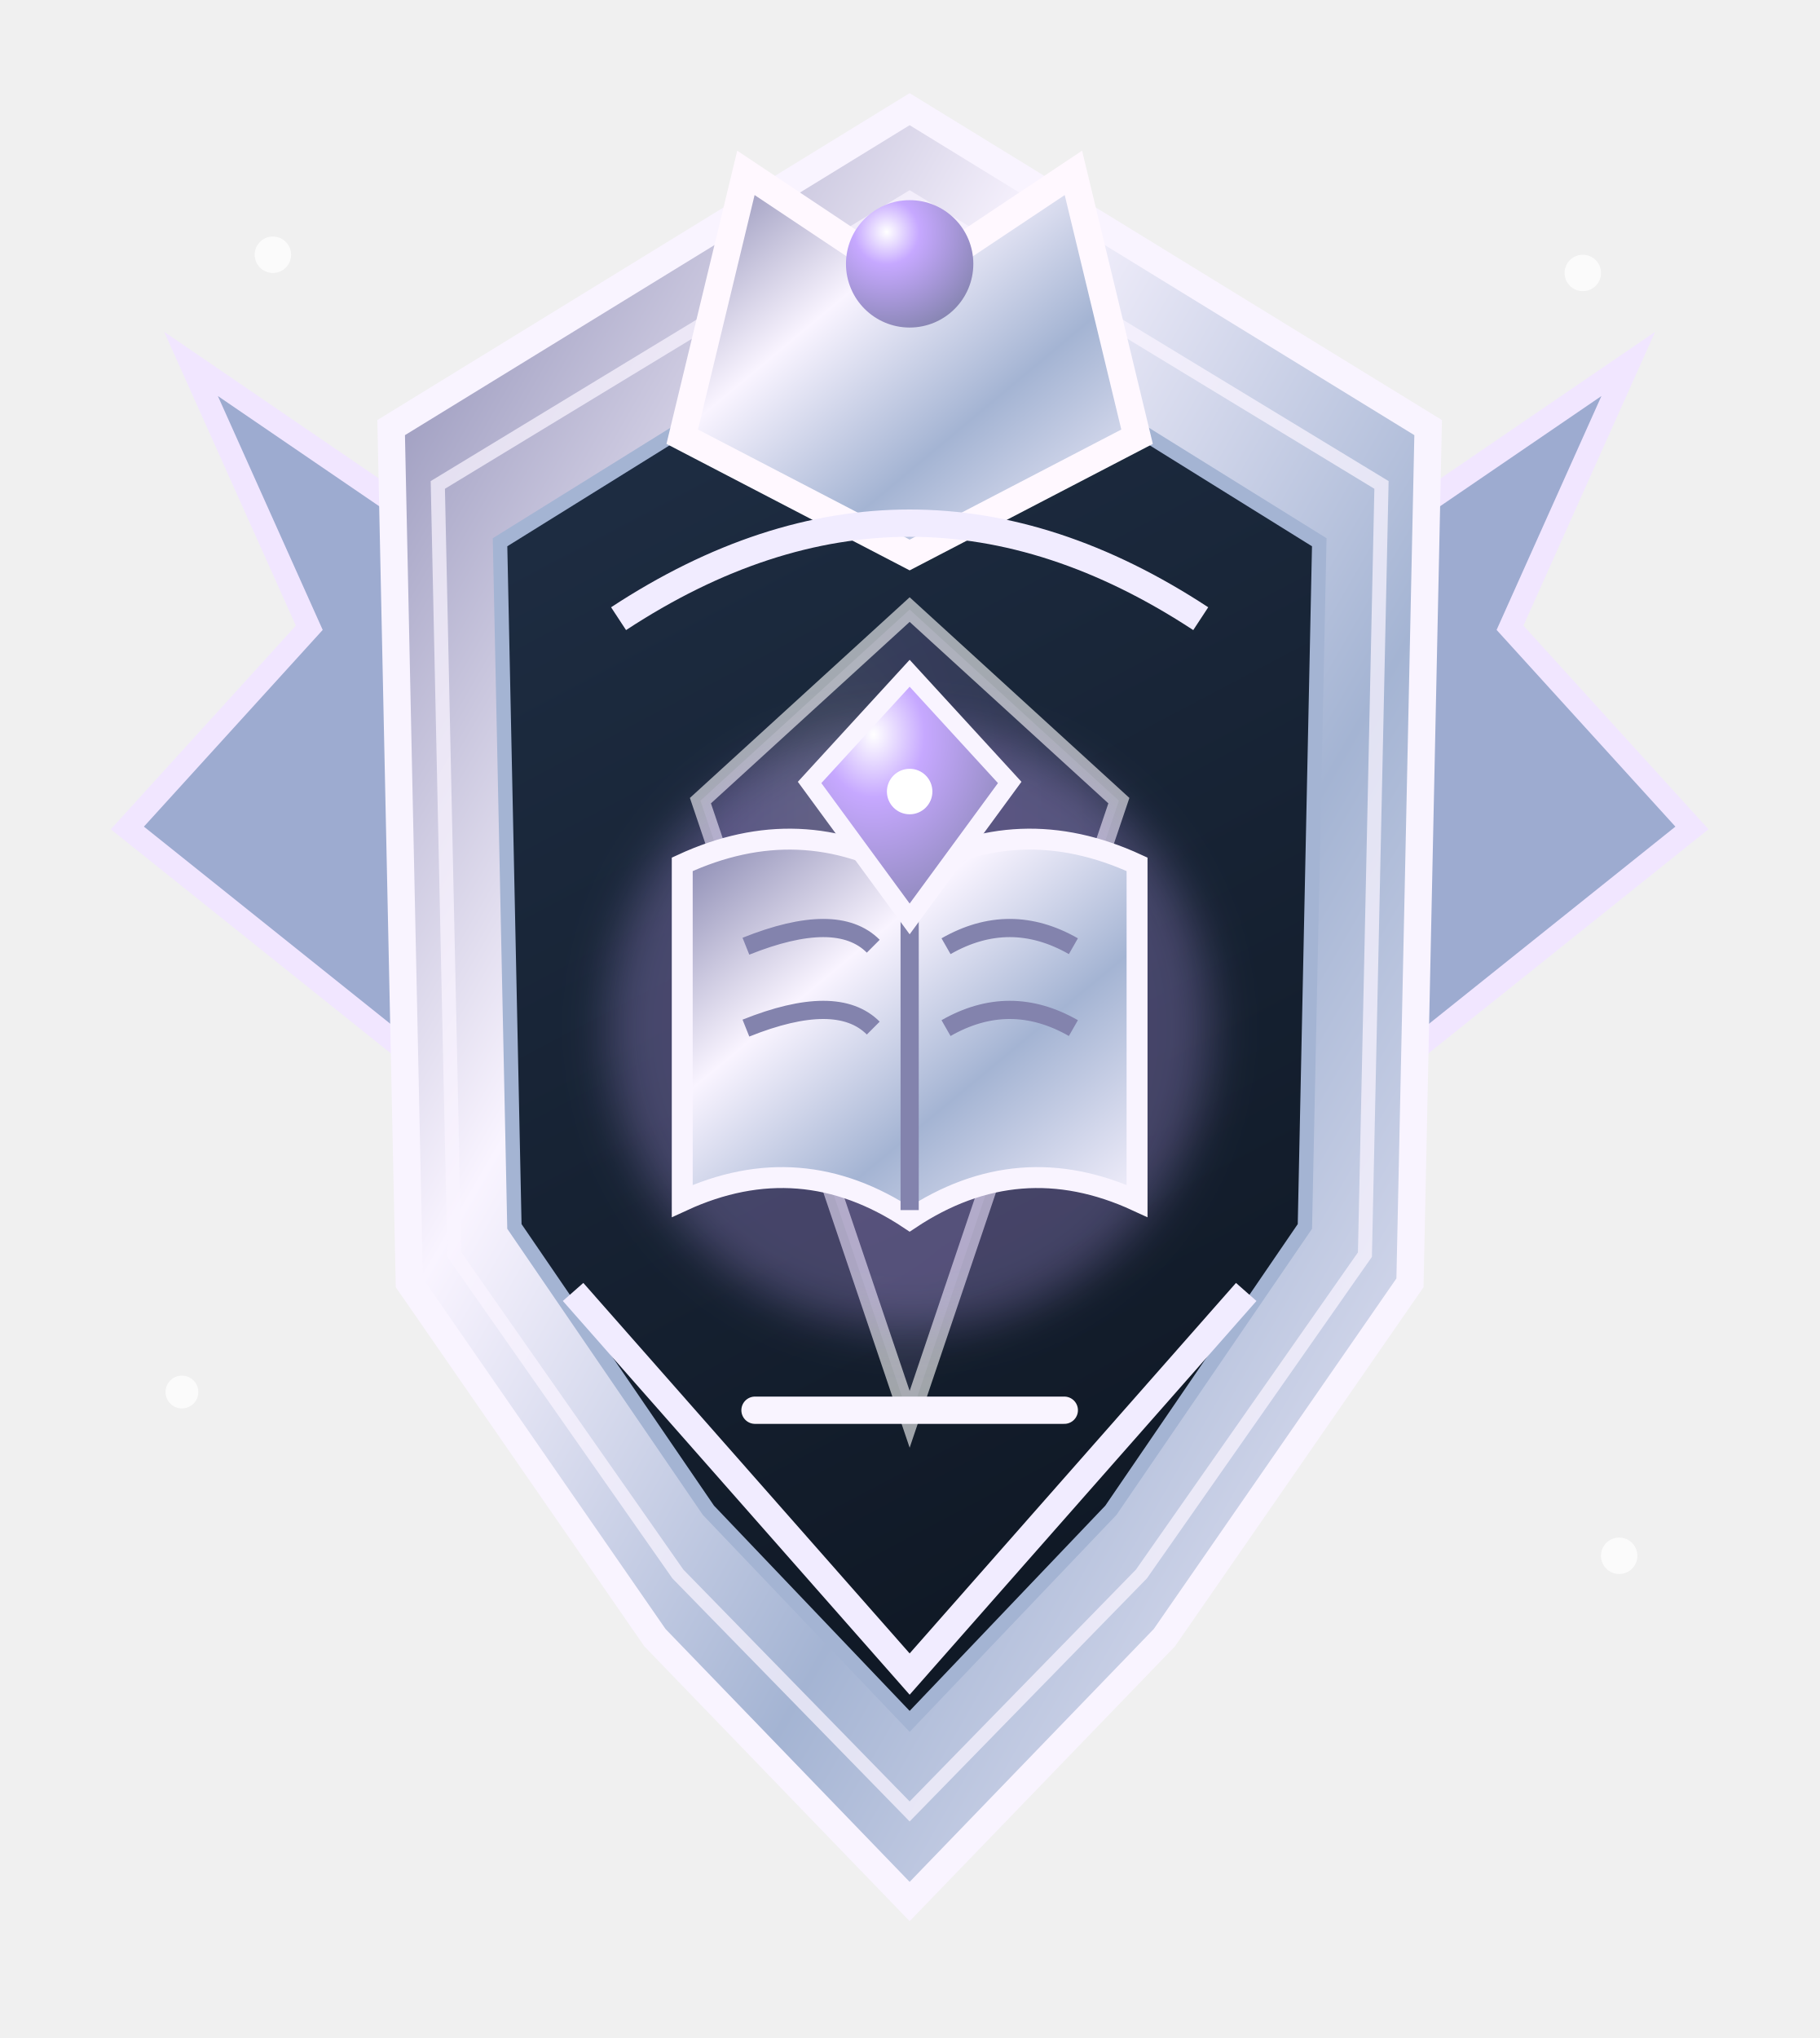
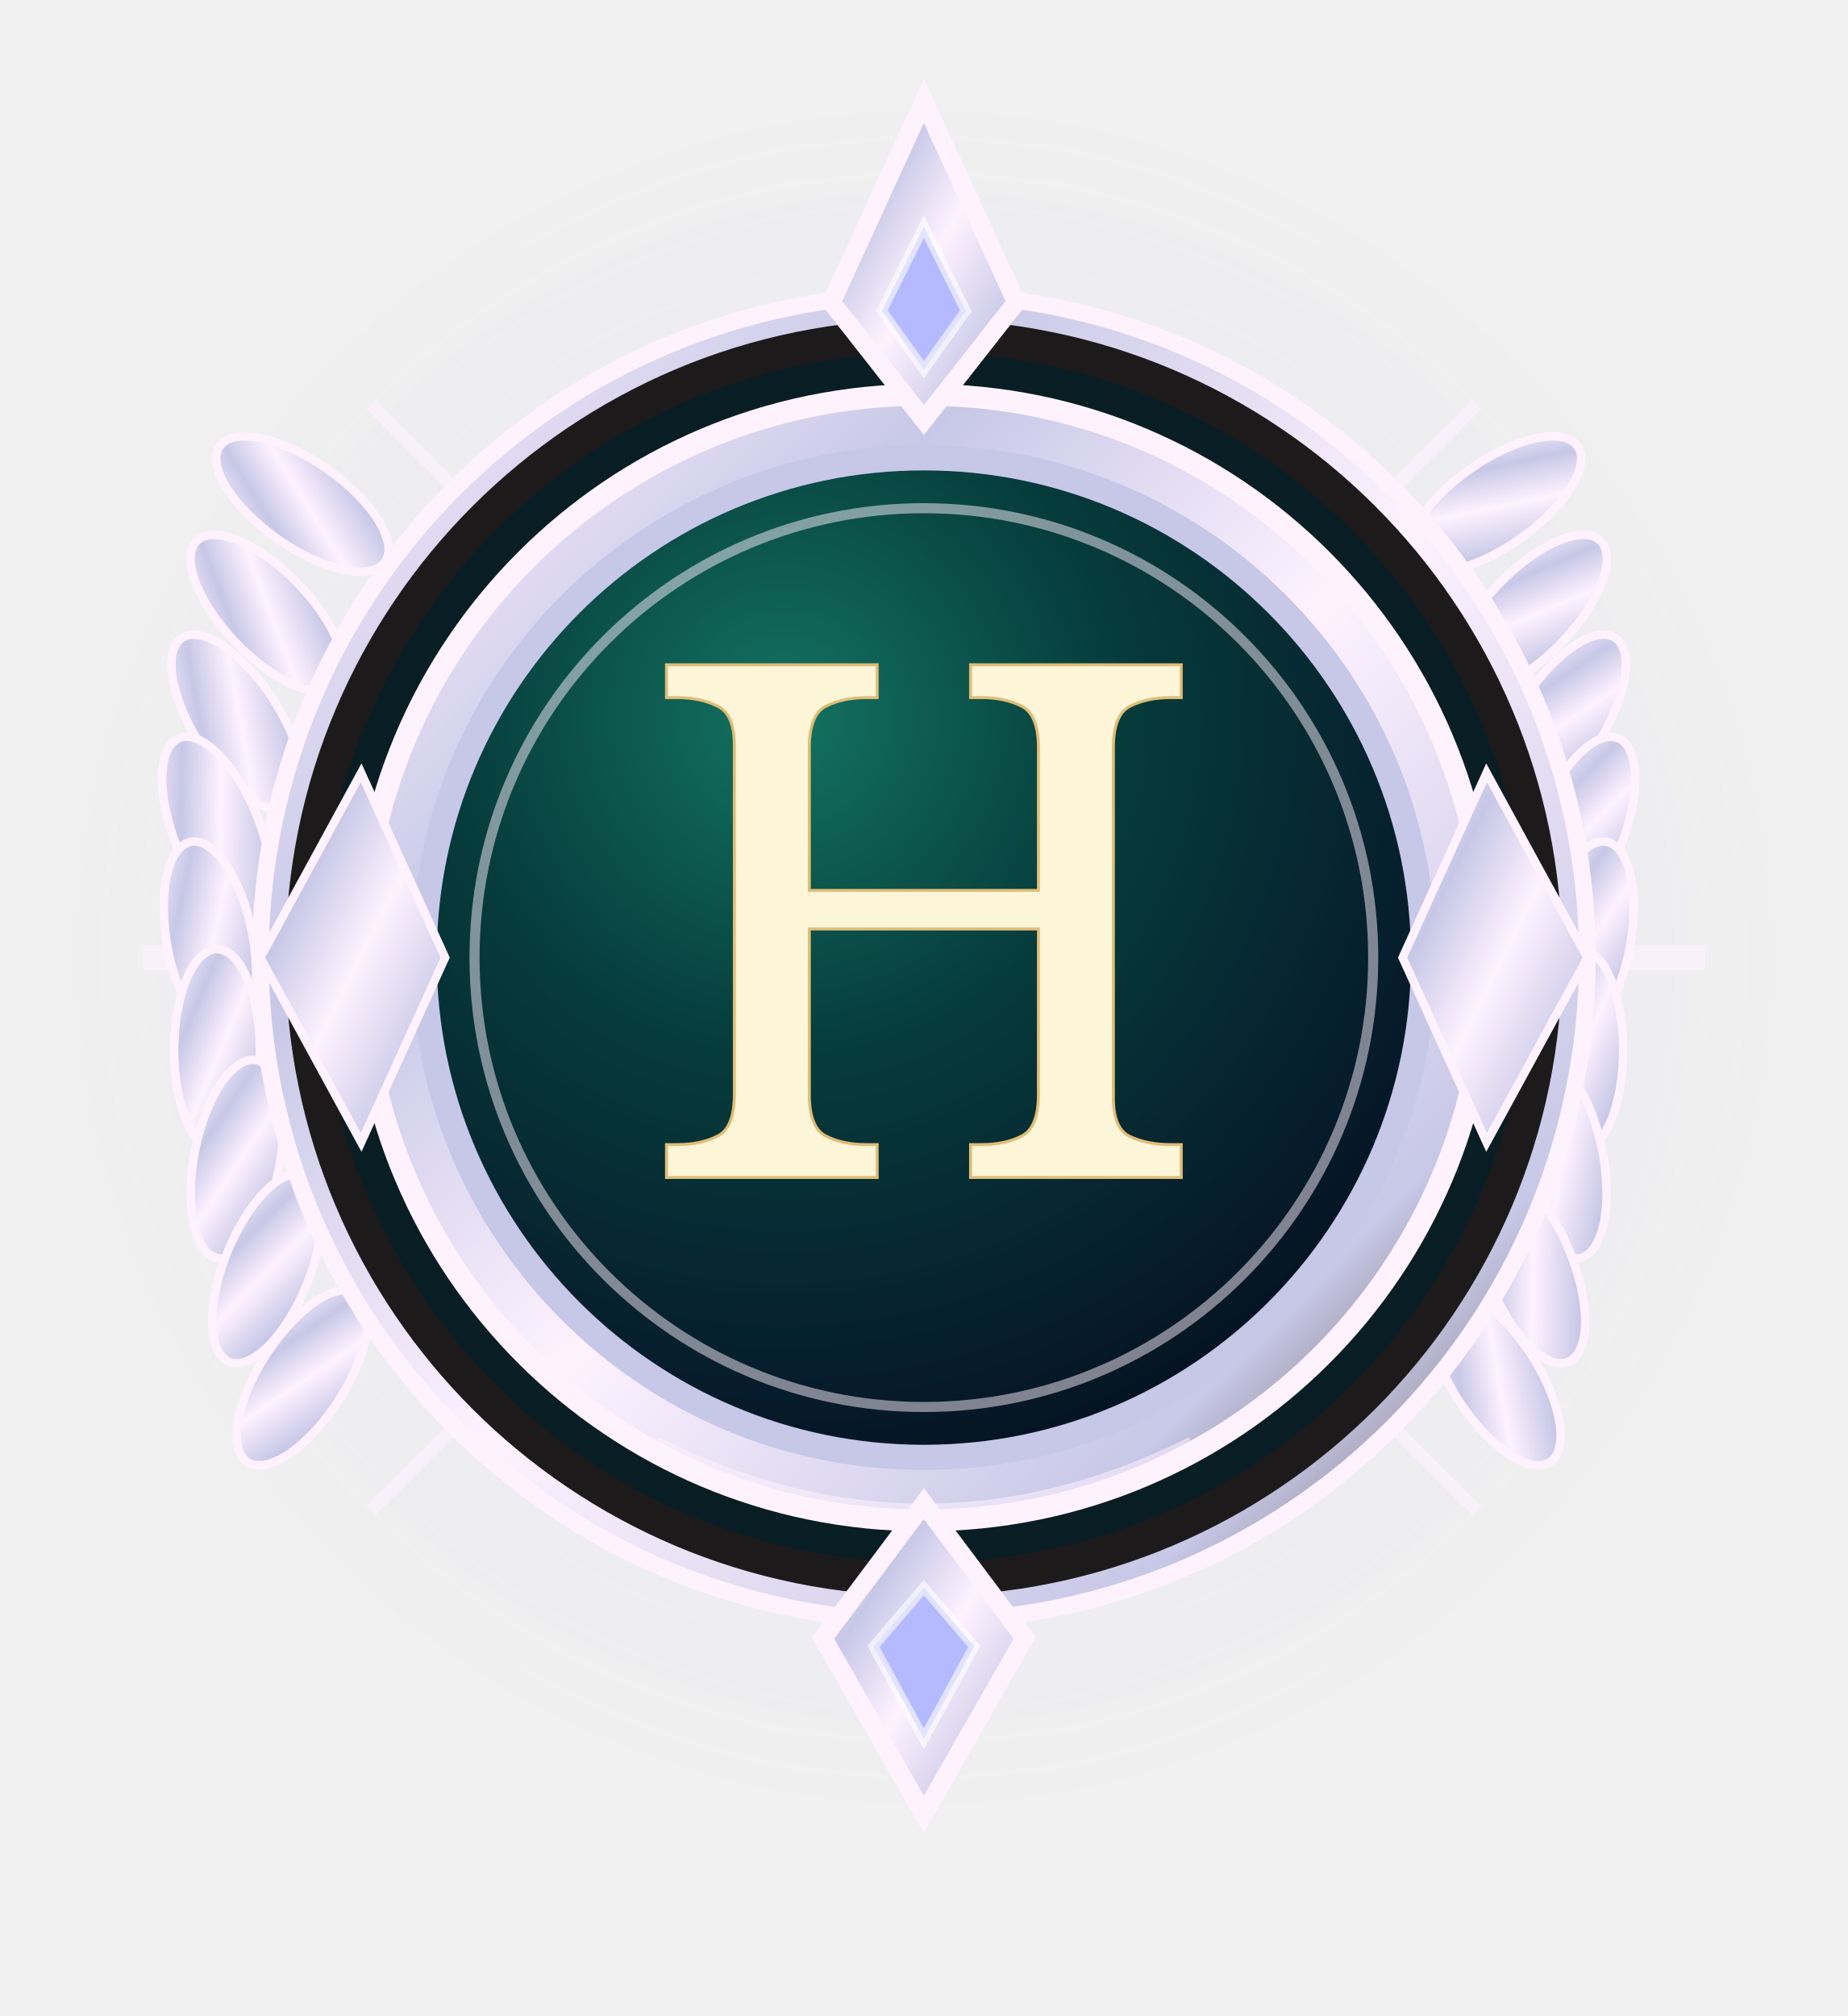
- <svg xmlns="http://www.w3.org/2000/svg" width="200" height="224" viewBox="0 0 200 224" role="img" aria-label="platinum rank emblem">
+ <svg xmlns="http://www.w3.org/2000/svg" width="220" height="240" viewBox="0 0 220 240" role="img" aria-label="platinum reader rank emblem">
  <defs>
-     <linearGradient id="metal" x1="0" y1="0" x2="1" y2="1">
-       <stop offset="0" stop-color="#8383ad" />
-       <stop offset=".34" stop-color="#f9f4ff" />
-       <stop offset=".64" stop-color="#a4b4d3" />
-       <stop offset="1" stop-color="#f9f4ff" />
+     <linearGradient id="gold" x1="0" y1="0" x2="1" y2="1">
+       <stop stop-color="#fff2ff" />
+       <stop offset=".27" stop-color="#c7c8e7" />
+       <stop offset=".52" stop-color="#fff2ff" />
+       <stop offset=".82" stop-color="#c7c8e7" />
+       <stop offset="1" stop-color="#473222" />
    </linearGradient>
-     <radialGradient id="gem" cx=".32" cy=".25" r=".85">
-       <stop stop-color="#fff" />
-       <stop offset=".3" stop-color="#c6a8ff" />
-       <stop offset="1" stop-color="#8383ad" />
+     <radialGradient id="core" cx=".36" cy=".26" r=".87">
+       <stop stop-color="#137361" />
+       <stop offset=".39" stop-color="#063b3b" />
+       <stop offset=".78" stop-color="#061b2b" />
+       <stop offset="1" stop-color="#030a16" />
    </radialGradient>
-     <linearGradient id="core" x1="0" y1="0" x2=".3" y2="1">
-       <stop stop-color="#203047" />
-       <stop offset="1" stop-color="#101926" />
-     </linearGradient>
-     <filter id="glow" x="-60%" y="-60%" width="220%" height="220%">
-       <feGaussianBlur stdDeviation="2.5" />
+     <radialGradient id="shine">
+       <stop stop-color="#b5b9ff" stop-opacity=".42" />
+       <stop offset=".75" stop-color="#b5b9ff" stop-opacity=".06" />
+       <stop offset="1" stop-color="#b5b9ff" stop-opacity="0" />
+     </radialGradient>
+     <filter id="blur">
+       <feGaussianBlur stdDeviation="5" />
    </filter>
  </defs>
-   <g fill="#fff" opacity=".76">
-     <circle cx="30" cy="28" r="2" />
-     <circle cx="174" cy="30" r="2" />
-     <circle cx="20" cy="153" r="1.8" />
-     <circle cx="178" cy="171" r="2" />
+   <circle cx="110" cy="114" r="98" fill="url(#shine)" filter="url(#blur)" />
+   <path d="M110.0 36.0 L110.0 21.0" stroke="#fff2ff" stroke-width="3" opacity=".65" />
+   <path d="M165.2 58.8 L175.8 48.2" stroke="#fff2ff" stroke-width="1.5" opacity=".65" />
+   <path d="M188.0 114.0 L203.0 114.0" stroke="#fff2ff" stroke-width="3" opacity=".65" />
+   <path d="M165.2 169.2 L175.8 179.8" stroke="#fff2ff" stroke-width="1.5" opacity=".65" />
+   <path d="M110.0 192.0 L110.0 207.0" stroke="#fff2ff" stroke-width="3" opacity=".65" />
+   <path d="M54.8 169.2 L44.2 179.8" stroke="#fff2ff" stroke-width="1.5" opacity=".65" />
+   <path d="M32.0 114.0 L17.0 114.0" stroke="#fff2ff" stroke-width="3" opacity=".65" />
+   <path d="M54.8 58.8 L44.2 48.2" stroke="#fff2ff" stroke-width="1.5" opacity=".65" />
+   <g>
+     <ellipse cx="36" cy="60" rx="5.1" ry="12" transform="rotate(-55 36 60)" fill="url(#gold)" stroke="#fff2ff" stroke-width="1" />
+     <ellipse cx="178" cy="60" rx="5.1" ry="12" transform="rotate(55 178 60)" fill="url(#gold)" stroke="#fff2ff" stroke-width="1" />
+     <ellipse cx="31.79" cy="73" rx="5.1" ry="12" transform="rotate(-44 31.79048 73)" fill="url(#gold)" stroke="#fff2ff" stroke-width="1" />
+     <ellipse cx="182.21" cy="73" rx="5.1" ry="12" transform="rotate(44 182.2095 73)" fill="url(#gold)" stroke="#fff2ff" stroke-width="1" />
+     <ellipse cx="28.222" cy="86" rx="5.1" ry="12" transform="rotate(-33 28.22183 86)" fill="url(#gold)" stroke="#fff2ff" stroke-width="1" />
+     <ellipse cx="185.778" cy="86" rx="5.1" ry="12" transform="rotate(33 185.7782 86)" fill="url(#gold)" stroke="#fff2ff" stroke-width="1" />
+     <ellipse cx="25.837" cy="99" rx="5.1" ry="12" transform="rotate(-22 25.83733 99)" fill="url(#gold)" stroke="#fff2ff" stroke-width="1" />
+     <ellipse cx="188.163" cy="99" rx="5.1" ry="12" transform="rotate(22 188.1627 99)" fill="url(#gold)" stroke="#fff2ff" stroke-width="1" />
+     <ellipse cx="25" cy="112" rx="5.1" ry="12" transform="rotate(-11 25 112)" fill="url(#gold)" stroke="#fff2ff" stroke-width="1" />
+     <ellipse cx="189" cy="112" rx="5.1" ry="12" transform="rotate(11 189 112)" fill="url(#gold)" stroke="#fff2ff" stroke-width="1" />
+     <ellipse cx="25.837" cy="125" rx="5.1" ry="12" transform="rotate(0 25.83733 125)" fill="url(#gold)" stroke="#fff2ff" stroke-width="1" />
+     <ellipse cx="188.163" cy="125" rx="5.1" ry="12" transform="rotate(0 188.1627 125)" fill="url(#gold)" stroke="#fff2ff" stroke-width="1" />
+     <ellipse cx="28.222" cy="138" rx="5.1" ry="12" transform="rotate(11 28.22183 138)" fill="url(#gold)" stroke="#fff2ff" stroke-width="1" />
+     <ellipse cx="185.778" cy="138" rx="5.1" ry="12" transform="rotate(-11 185.7782 138)" fill="url(#gold)" stroke="#fff2ff" stroke-width="1" />
+     <ellipse cx="31.79" cy="151" rx="5.1" ry="12" transform="rotate(22 31.79048 151)" fill="url(#gold)" stroke="#fff2ff" stroke-width="1" />
+     <ellipse cx="182.21" cy="151" rx="5.1" ry="12" transform="rotate(-22 182.2095 151)" fill="url(#gold)" stroke="#fff2ff" stroke-width="1" />
+     <ellipse cx="36" cy="164" rx="5.1" ry="12" transform="rotate(33 36 164)" fill="url(#gold)" stroke="#fff2ff" stroke-width="1" />
+     <ellipse cx="178" cy="164" rx="5.1" ry="12" transform="rotate(-33 178 164)" fill="url(#gold)" stroke="#fff2ff" stroke-width="1" />
  </g>
-   <path d="M49 119 14 91 34 69 21 40l41 28M151 119l35-28-20-22 13-29-41 28" fill="#9dabd0" stroke="#f1e6ff" stroke-width="2.5" />
-   <path d="M100 12 157 47 155 141 128 180 100 209 72 180 45 141 43 47Z" fill="url(#metal)" stroke="#f9f4ff" stroke-width="3" />
-   <path d="M100 12 157 47 155 141 128 180 100 209 72 180 45 141 43 47Z" fill="url(#core)" stroke="#a4b4d3" stroke-width="2" transform="translate(100 110) scale(.79 .8) translate(-100 -110)" />
-   <path d="M100 12 157 47 155 141 128 180 100 209 72 180 45 141 43 47Z" fill="none" stroke="#f9f4ff" stroke-width="1.7" opacity=".72" transform="translate(100 110) scale(.91 .9) translate(-100 -110)" />
-   <path d="m75 48 7-29 18 12 18-12 7 29-25 13Z" fill="url(#metal)" stroke="#fff8ff" stroke-width="3" />
-   <circle cx="100" cy="29" r="7" fill="url(#gem)" />
-   <path d="M68 68Q100 47 132 68M63 142l37 42 37-42" stroke="#f1ecff" fill="none" stroke-width="3" />
-   <path d="M100 67 123 88 100 156 77 88Z" fill="url(#gem)" fill-opacity=".16" stroke="#fff" stroke-opacity=".6" stroke-width="2" />
-   <g>
-     <circle cx="100" cy="113" r="33" fill="#c6a8ff" opacity=".27" filter="url(#glow)" />
-     <path d="M75 95q13-6 25 1 12-7 25-1v37q-13-6-25 2-12-8-25-2Z" fill="url(#metal)" stroke="#f9f4ff" stroke-width="2.3" />
-     <path d="M100 97v36M82 104q10-4 14 0m8 0q7-4 14 0M82 113q10-4 14 0m8 0q7-4 14 0" fill="none" stroke="#8383ad" stroke-width="2" />
-   </g>
-   <path d="M100 74 111 86 100 101 89 86Z" fill="url(#gem)" stroke="#f9f4ff" stroke-width="2" />
-   <circle cx="100" cy="87" r="2.5" fill="#fff" />
-   <path d="M83 155h34" stroke="#f9f4ff" stroke-width="3" stroke-linecap="round" />
+   <circle cx="110" cy="114" r="79" fill="url(#gold)" stroke="#fff2ff" stroke-width="2" />
+   <circle cx="110" cy="114" r="74" fill="#091d25" stroke="#1d1a1b" stroke-width="4" />
+   <circle cx="110" cy="114" r="67" fill="url(#gold)" stroke="#fff2ff" stroke-width="2.6" />
+   <circle cx="110" cy="114" r="59.5" fill="url(#core)" stroke="#c7c8e7" stroke-width="3" />
+   <circle cx="110" cy="114" r="53.5" fill="none" stroke="#fff2ff" stroke-opacity=".49" stroke-width="1.2" />
+   <path d="M110 12 121 36 110 50 99 36Z" fill="url(#gold)" stroke="#fff2ff" stroke-width="2.2" />
+   <path d="M110 27 115 37 110 44 105 37Z" fill="#b5b9ff" stroke="#fff9" stroke-width="1.2" />
+   <path d="M110 179 122 195 110 216 98 195Z" fill="url(#gold)" stroke="#fff2ff" stroke-width="2.2" />
+   <path d="M110 189 116 196 110 207 104 196Z" fill="#b5b9ff" stroke="#fff9" stroke-width="1.2" />
+   <path d="M43 92 31 114 43 136 53 114Z" fill="url(#gold)" stroke="#fff2ff" />
+   <path d="M177 92 189 114 177 136 167 114Z" fill="url(#gold)" stroke="#fff2ff" />
+   <text x="110" y="140" text-anchor="middle" font-family="Georgia,serif" font-size="85" font-weight="400" fill="#fdf5d8" stroke="#dfbd77" stroke-width=".7" paint-order="stroke" filter="none">H</text>
+   <path d="M78 172Q110 188 142 172" fill="none" stroke="#fff2ff" stroke-width="2" stroke-opacity=".55" />
</svg>
